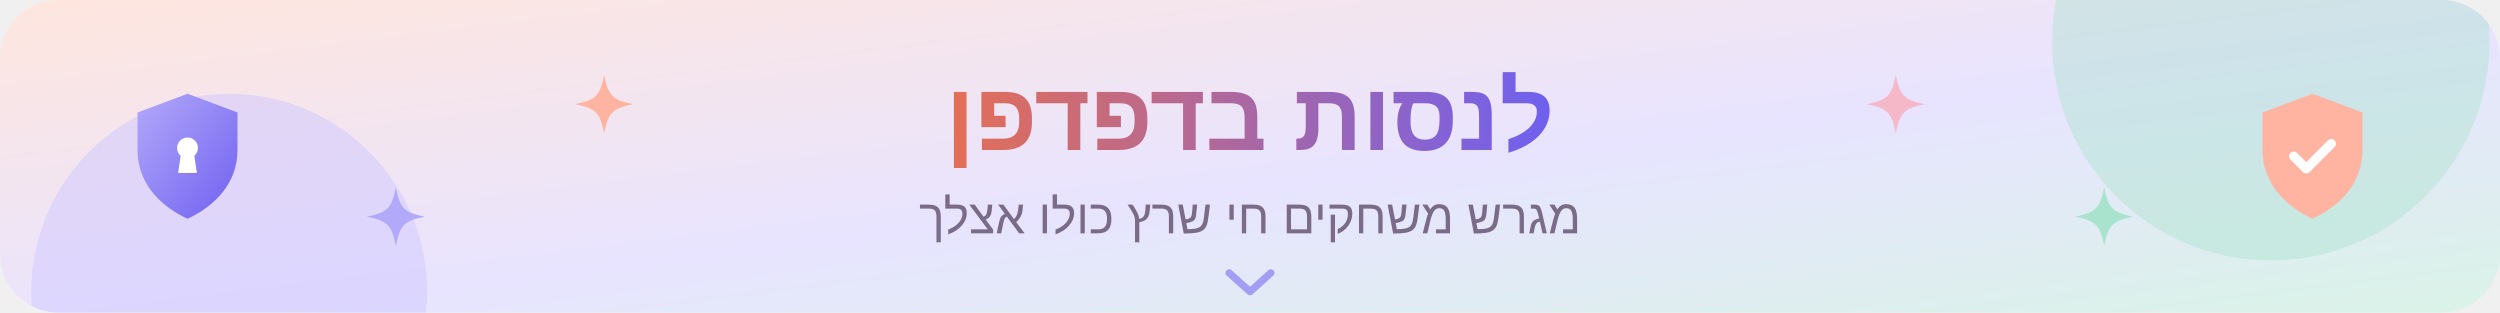
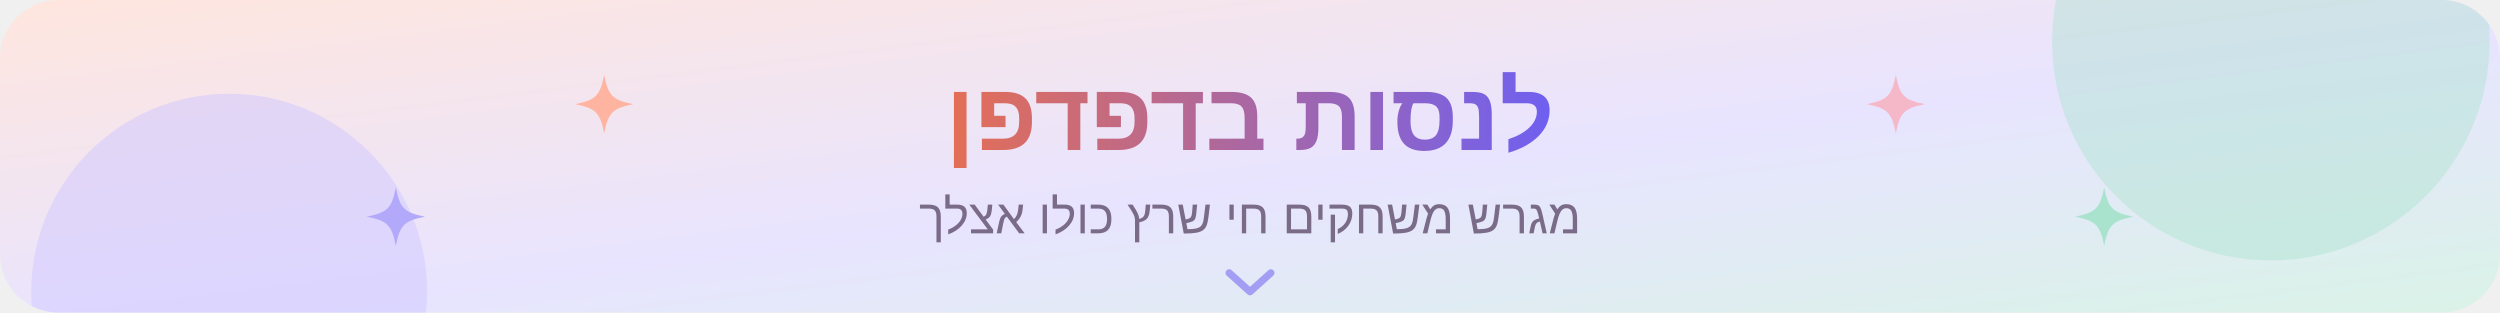
<svg xmlns="http://www.w3.org/2000/svg" viewBox="0 0 1200 150" width="1200" height="150" role="img" aria-label="לנסות בדפדפן">
  <defs>
    <linearGradient id="bg" x1="0" y1="0" x2="1" y2="1">
      <stop offset="0" stop-color="#FFE6DE" />
      <stop offset=".55" stop-color="#E8E4FF" />
      <stop offset="1" stop-color="#D9F3E7" />
    </linearGradient>
    <linearGradient id="t" x1="0" y1="0" x2="1" y2="0">
      <stop offset="0" stop-color="#E36E57" />
      <stop offset="1" stop-color="#6F60F0" />
    </linearGradient>
-     <linearGradient id="sg" x1="0" y1="0" x2="1" y2="1">
-       <stop offset="0" stop-color="#B3A9FA" />
-       <stop offset="1" stop-color="#6F60F0" />
-     </linearGradient>
-     <linearGradient id="sc" x1="0" x2="1">
-       <stop offset="0" stop-color="#fff" stop-opacity="0" />
-       <stop offset=".5" stop-color="#A9E3CD" stop-opacity=".9" />
-       <stop offset="1" stop-color="#fff" stop-opacity="0" />
-     </linearGradient>
-     <path id="s" d="M0-14C2-4 4-2 14 0 4 2 2 4 0 14-2 4-4 2-14 0-4-2-2-4 0-14Z" />
-     <path id="sh" d="M0-30 24-21V-3C24 13 13 24 0 30-13 24-24 13-24-3V-21Z" />
    <clipPath id="c">
      <rect width="1200" height="150" rx="28" />
    </clipPath>
+     <path id="s" d="M0-14C2-4 4-2 14 0 4 2 2 4 0 14-2 4-4 2-14 0-4-2-2-4 0-14Z" />
  </defs>
  <style>
.blob{animation:drift 11s ease-in-out infinite alternate}.b2{animation-duration:14s;animation-direction:alternate-reverse}.b3{animation-duration:17s}
- .bob{animation:bob 3.4s ease-in-out infinite}.d1{animation-delay:-.9s}.d2{animation-delay:-1.8s}.d3{animation-delay:-2.6s}
+ .bob{animation:bob 3.4s ease-in-out infinite}.d1{animation-delay:-.9s}.d2{animation-delay:-1.8s}
.tw{animation:tw 3.2s ease-in-out infinite}.t2{animation-delay:-1s}.t3{animation-delay:-2s}
- .scan{animation:scan 3.6s ease-in-out infinite}
- .dot{animation:dot 3.6s ease-in-out infinite;opacity:0}
- .blink{animation:blink 1s steps(1) infinite}
- .spin{transform-box:fill-box;transform-origin:center;animation:spin 14s linear infinite}
- .pulse{transform-box:fill-box;transform-origin:center;animation:pulse 2.4s ease-in-out infinite}
- .flow{stroke-dasharray:6 10;animation:flow 1.6s linear infinite}
+ .rise{animation:rise .9s ease-out both}.r2{animation-delay:.2s}
+ .ring{stroke-dasharray:0 400;animation:fill 2.4s ease-out forwards}
@keyframes drift{to{transform:translate(40px,-20px) scale(1.12)}}
@keyframes bob{0%,100%{transform:translateY(0)}50%{transform:translateY(-10px)}}
@keyframes tw{0%,100%{opacity:.35}50%{opacity:1}}
- @keyframes scan{0%{transform:translateX(0)}50%{transform:translateX(330px)}100%{transform:translateX(0)}}
- @keyframes dot{0%,8%{opacity:0}14%,80%{opacity:1}92%,100%{opacity:0}}
- @keyframes blink{50%{opacity:0}}
- @keyframes spin{to{transform:rotate(360deg)}}
- @keyframes pulse{0%,100%{transform:scale(1)}50%{transform:scale(1.08)}}
- @keyframes flow{to{stroke-dashoffset:-32}}
- @media (prefers-reduced-motion:reduce){*{animation:none!important}.dot{opacity:1}}
+ @keyframes rise{from{opacity:0;transform:translateY(16px)}}
+ @keyframes fill{to{stroke-dasharray:250 400}}
+ @media (prefers-reduced-motion:reduce){*{animation:none!important}.ring{stroke-dasharray:250 400}}
</style>
  <g clip-path="url(#c)">
    <rect width="1200" height="150" fill="url(#bg)" />
    <circle class="blob" cx="110" cy="140" r="95" fill="#CFC8FF" opacity=".5" />
    <circle class="blob b2" cx="1090" cy="20" r="105" fill="#A9E3CD" opacity=".42" />
    <use class="tw" href="#s" x="290" y="50" fill="#FFB4A2" />
    <use class="tw t2" href="#s" x="190" y="104" fill="#B3A9FA" />
    <use class="tw t3" href="#s" x="910" y="50" fill="#F5B8C8" />
    <use class="tw" href="#s" x="1010" y="104" fill="#A9E3CD" />
-     <g transform="translate(90 75.0)">
-       <g class="bob d1">
-         <use href="#sh" fill="url(#sg)" />
-         <circle cy="-4" r="5" fill="#fff" />
-         <path d="M-3-2h6l1.5 10h-9Z" fill="#fff" />
-       </g>
-     </g>
-     <g transform="translate(1110 75.0)">
-       <g class="bob d3">
-         <use href="#sh" fill="#FFB4A2" />
-         <path d="M-9 0l6 6 12-12" fill="none" stroke="#fff" stroke-width="4.5" stroke-linecap="round" stroke-linejoin="round" />
-       </g>
-     </g>
-     <g font-family="-apple-system,BlinkMacSystemFont,'Segoe UI',Helvetica,Arial,sans-serif" text-anchor="middle" direction="rtl">
+     <g font-family="-apple-system,BlinkMacSystemFont,'Segoe UI',Helvetica,Arial,sans-serif" text-anchor="middle">
      <text x="600" y="72" font-size="46" font-weight="800" fill="url(#t)">לנסות בדפדפן</text>
      <text x="600" y="112" font-size="23" fill="#7A6B88">מגרש משחקים חי שרץ כולו אצלך</text>
    </g>
    <g transform="translate(600 136)">
      <g class="bob">
        <path d="M-10-5l10 9 10-9" fill="none" stroke="#6F60F0" stroke-opacity=".55" stroke-width="3.5" stroke-linecap="round" stroke-linejoin="round" />
      </g>
    </g>
  </g>
</svg>
